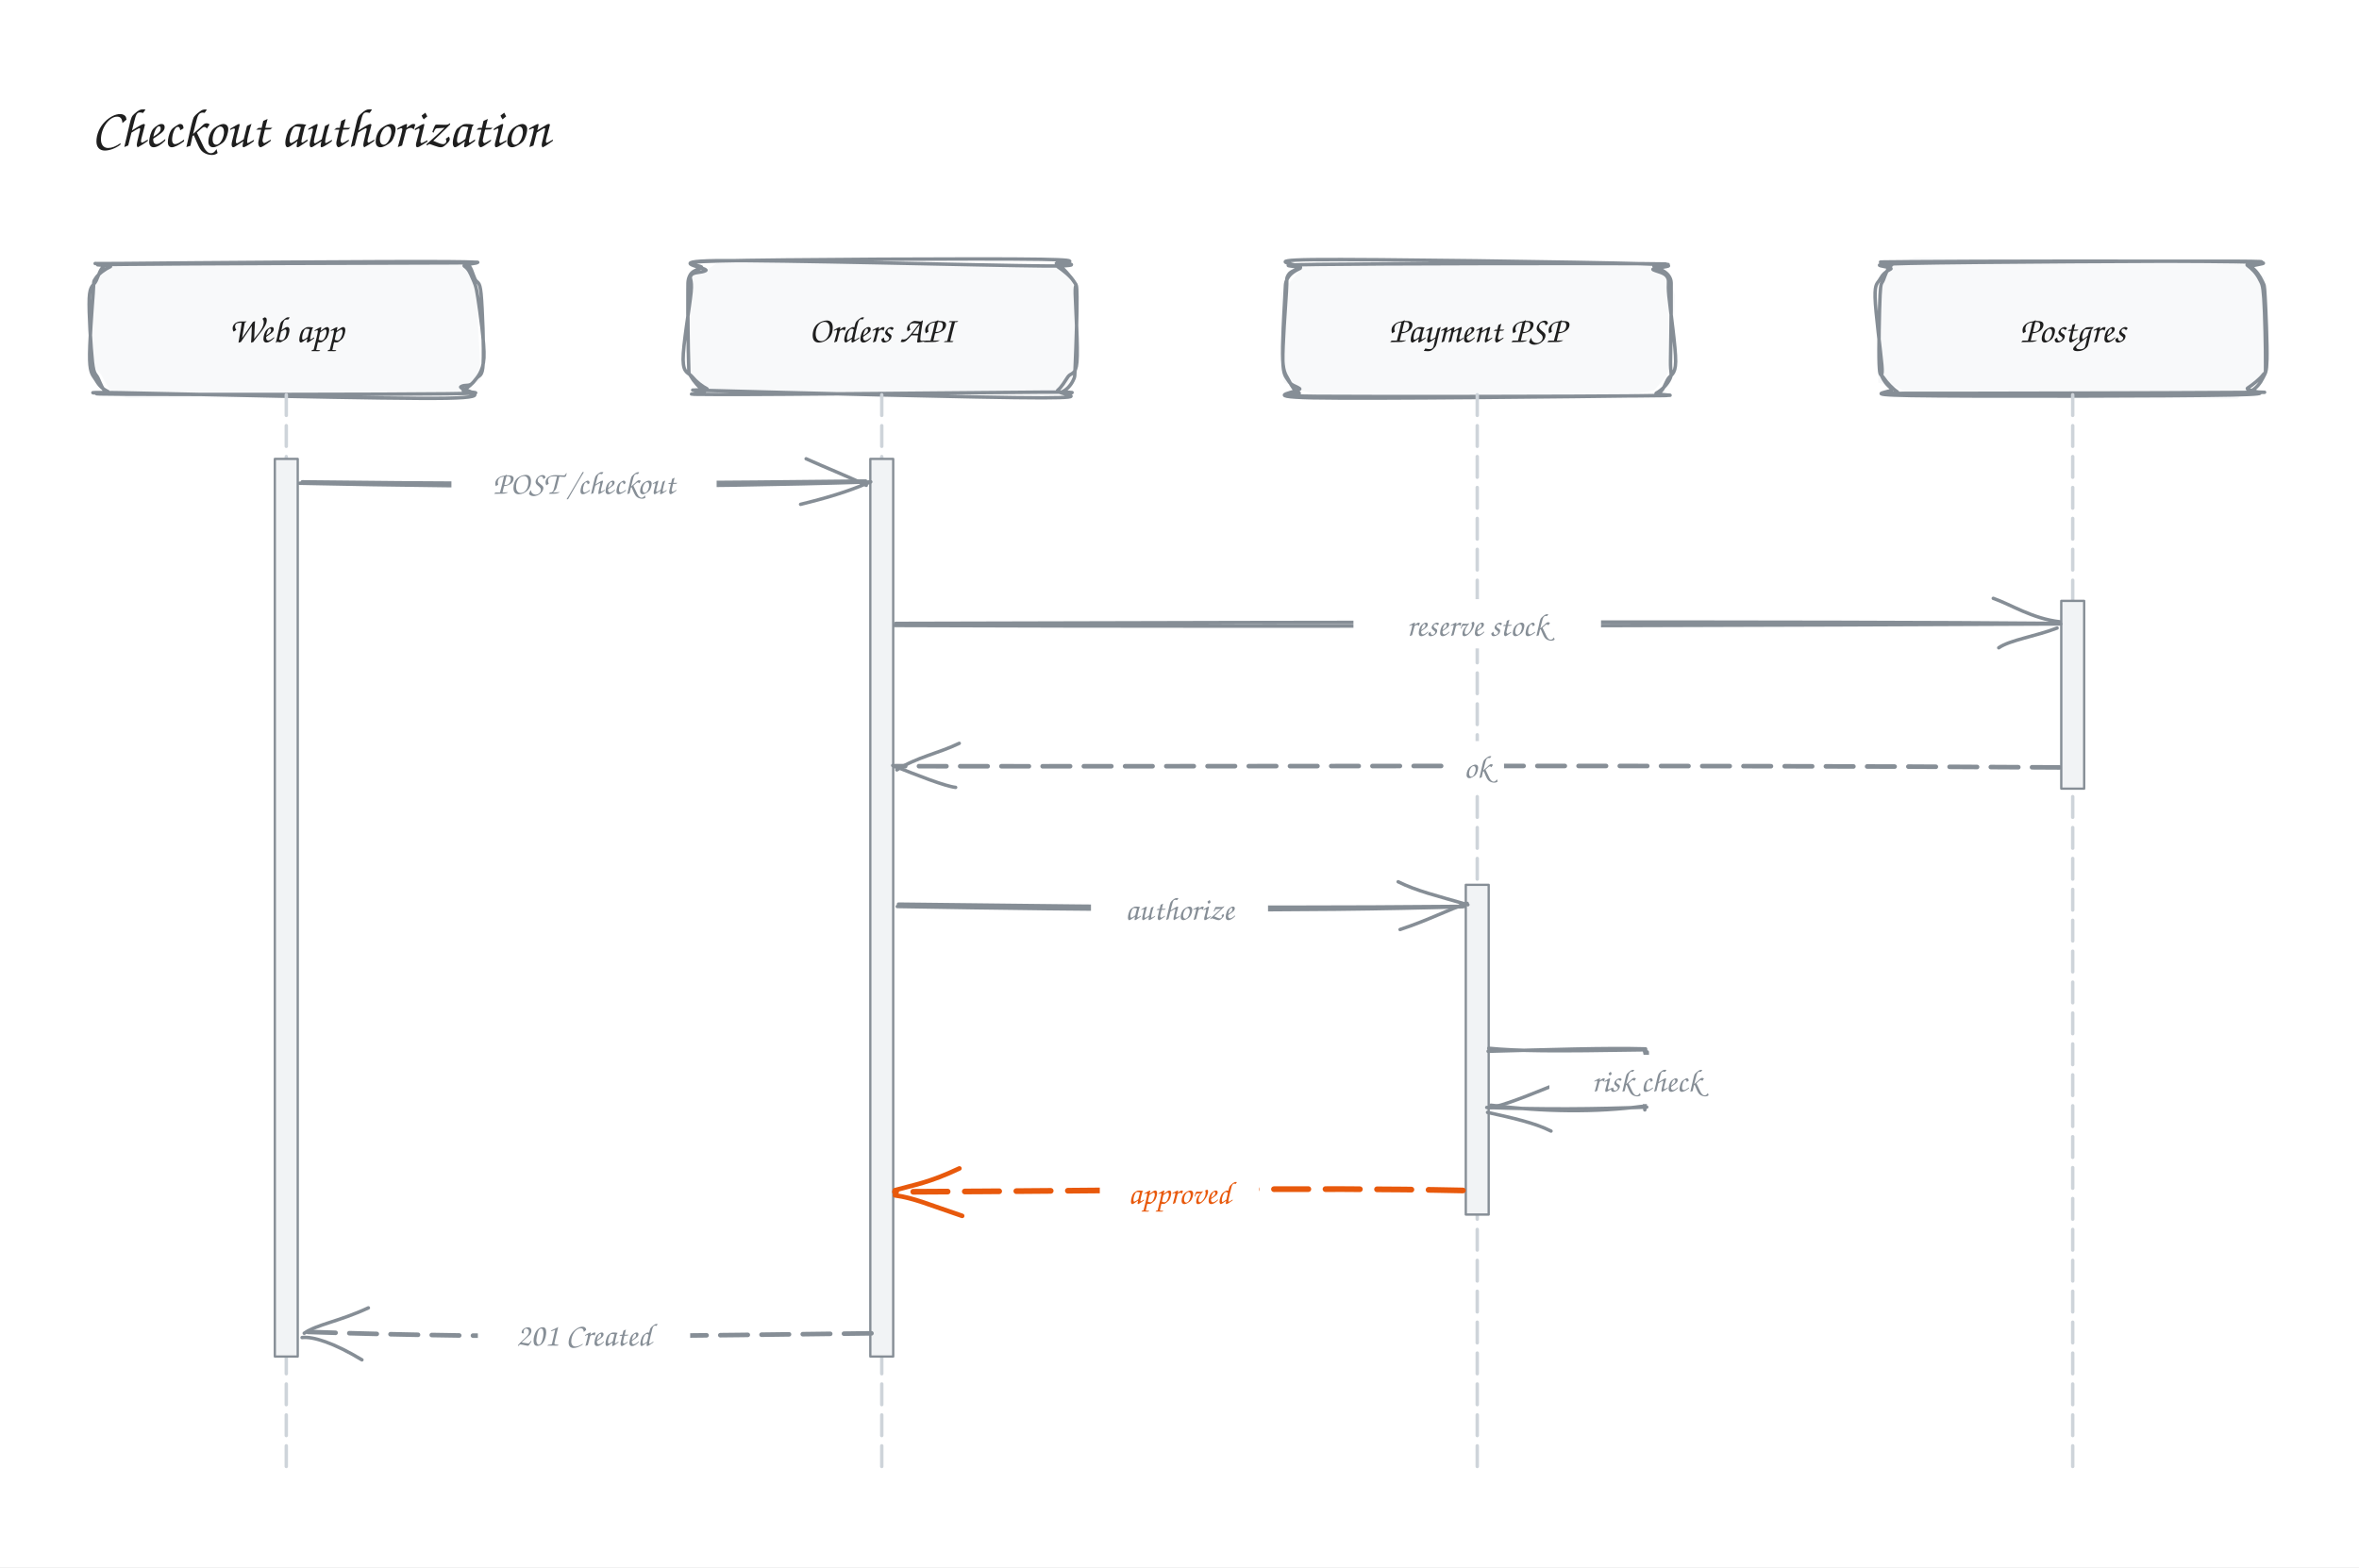
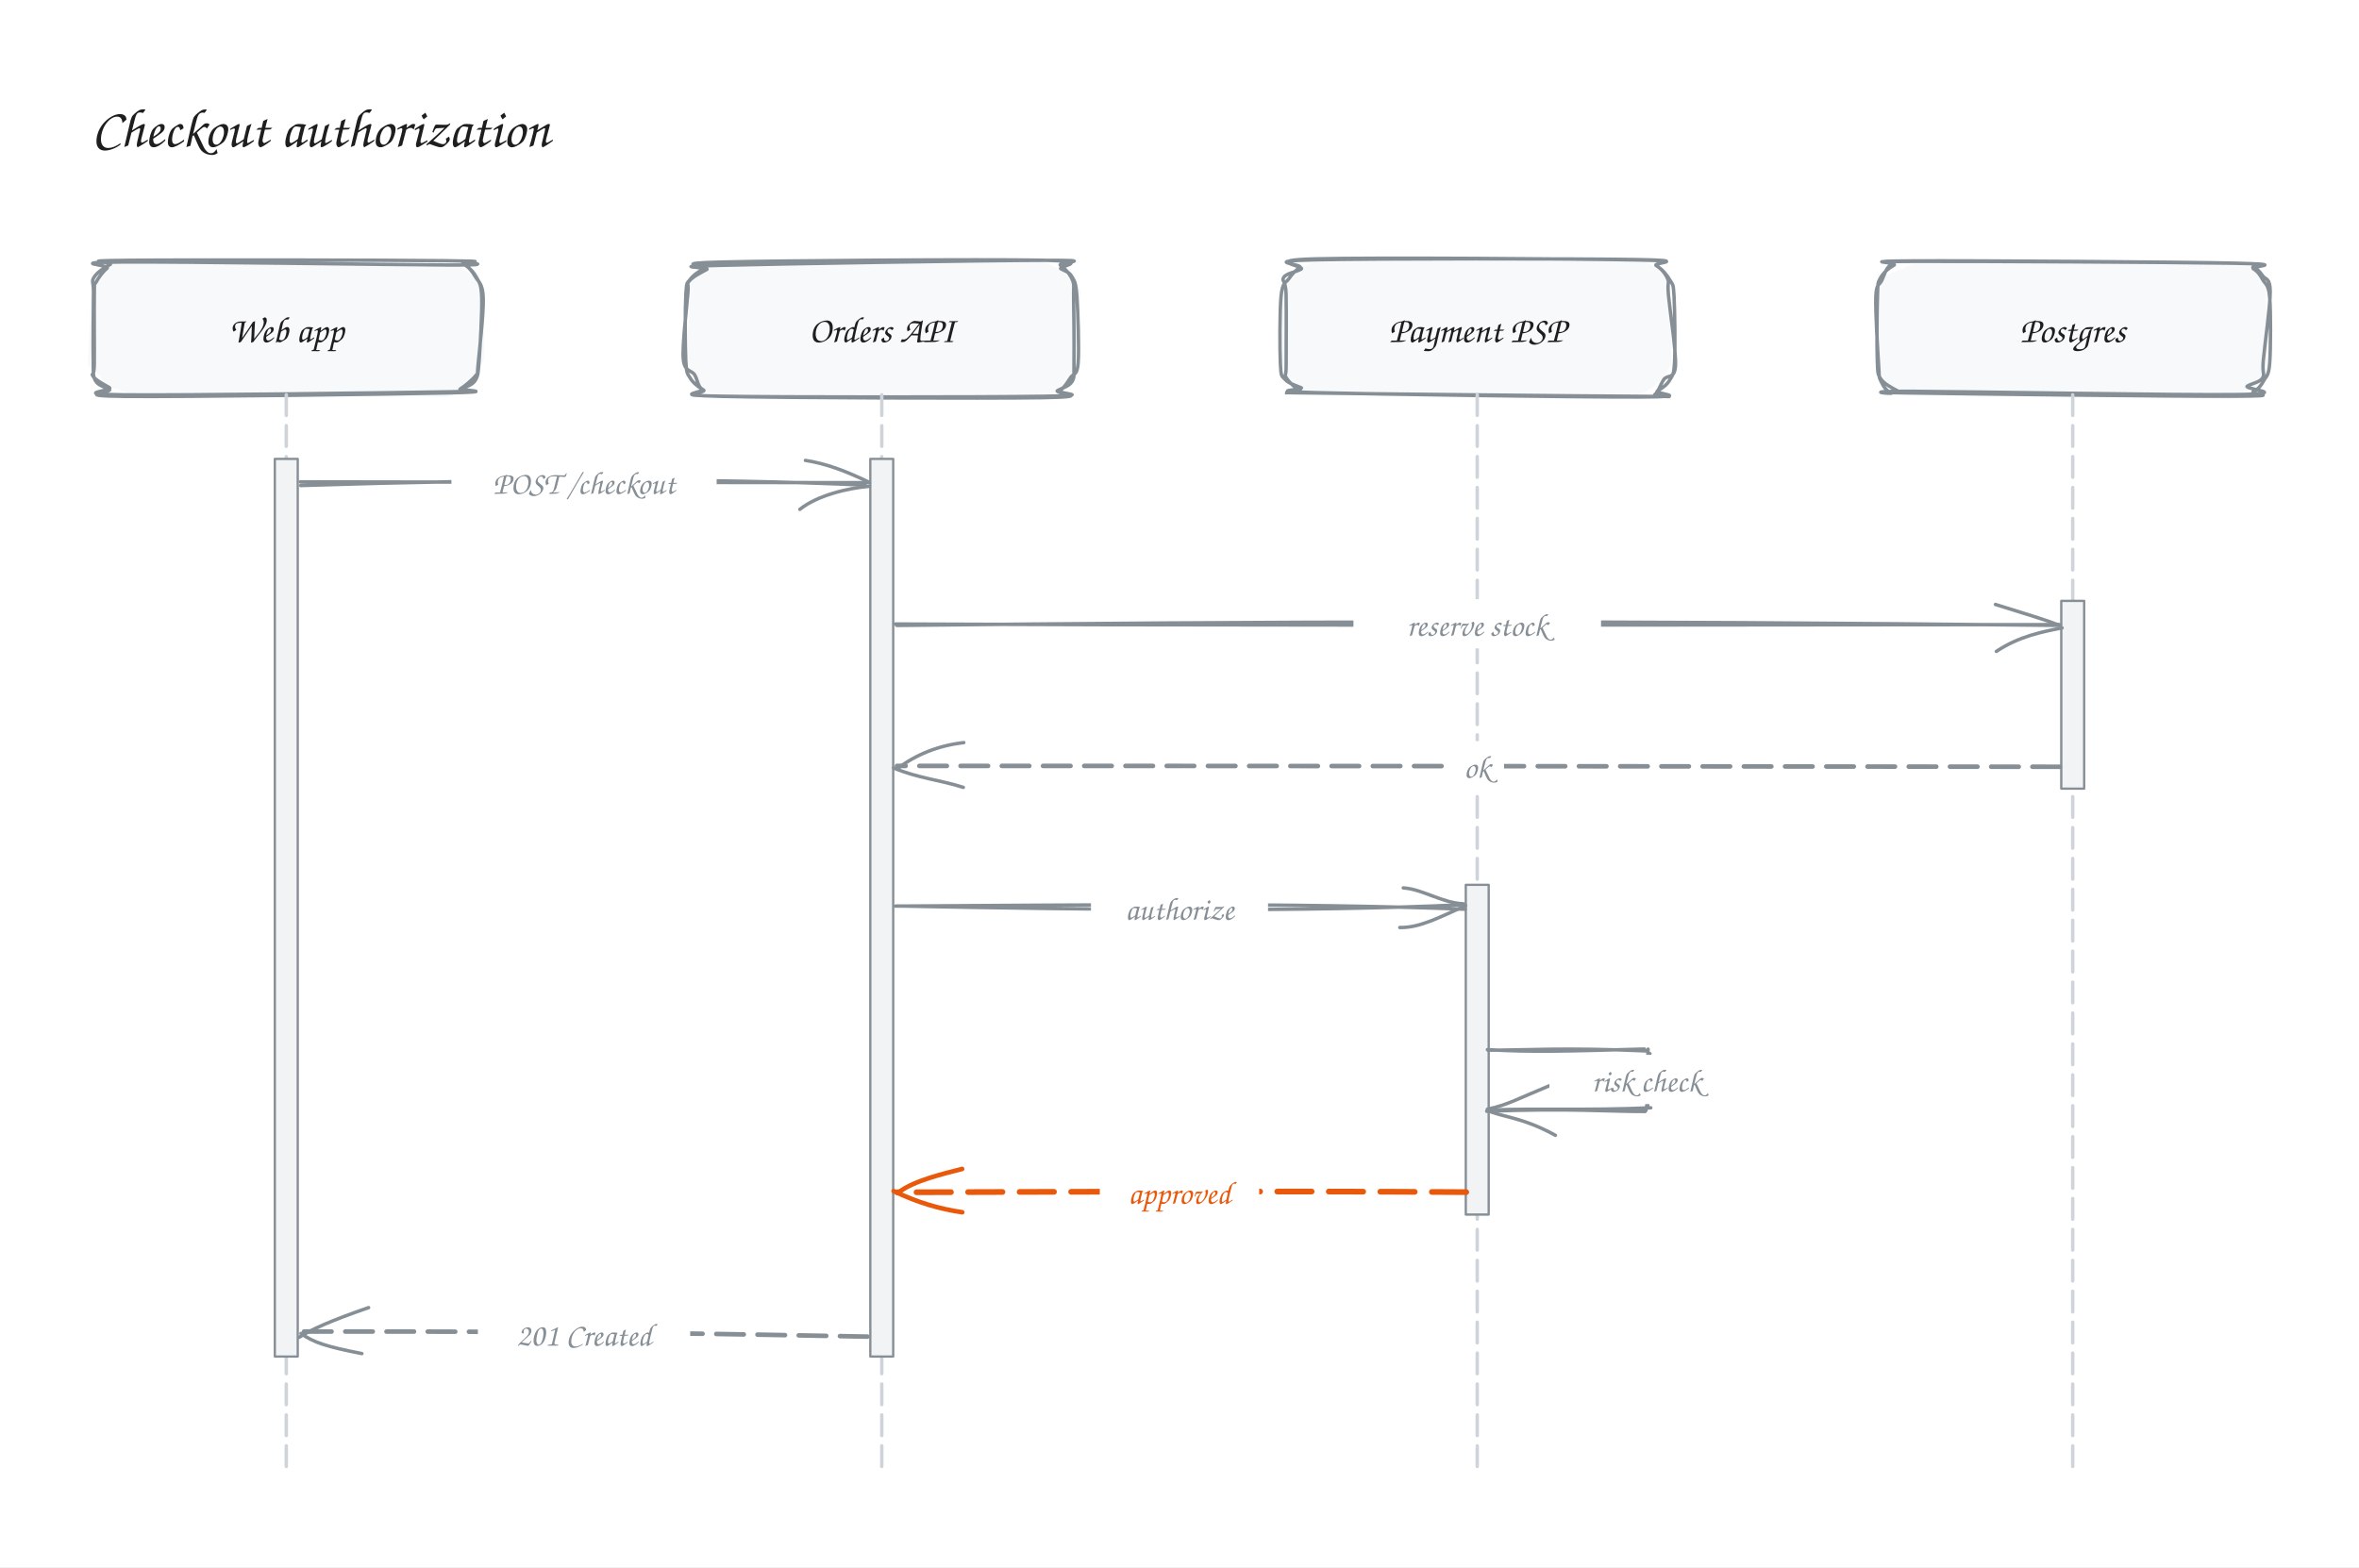
<svg xmlns="http://www.w3.org/2000/svg" width="1030.00" height="684.40" viewBox="0 0 1030.00 684.40">
  <rect width="1030.00" height="684.40" fill="#ffffff" />
-   <path d="M 196.36 114.69 L 202.35 115.11 L 209.01 122.89 L 208.07 129.86 L 209.48 156.37 L 209.85 165.95 L 201.22 171.26 L 196.07 172.71 L 56.03 173.86 L 49.11 172.35 L 43.87 163.18 L 38.71 158.21 L 38.54 129.37 L 43.77 120.38 L 47.12 115.46 L 54.03 115.07 Z" fill="#f8f9fa" stroke="none" opacity="1.00" />
-   <path d="M 195.53 114.82 C 220.35 114.77, 201.83 113.99, 203.81 115.16 C 205.78 116.33, 206.32 119.62, 207.36 121.82 C 208.40 124.02, 209.45 122.20, 210.05 128.35 C 210.65 134.50, 211.34 152.52, 210.97 158.71 C 210.61 164.89, 209.31 163.51, 207.88 165.44 C 206.45 167.37, 204.51 169.20, 202.39 170.29 C 200.27 171.37, 219.72 171.64, 195.15 171.96 C 170.58 172.27, 79.66 172.34, 54.98 172.17 C 30.30 172.00, 49.23 171.95, 47.06 170.94 C 44.90 169.94, 43.31 168.41, 41.99 166.13 C 40.67 163.85, 39.37 163.58, 39.15 157.24 C 38.93 150.91, 40.23 134.09, 40.68 128.13 C 41.12 122.17, 40.57 123.41, 41.81 121.47 C 43.05 119.53, 45.94 117.48, 48.11 116.48 C 50.29 115.47, 30.30 115.71, 54.87 115.43 C 79.44 115.15, 170.71 114.86, 195.53 114.82 M 195.64 114.27 C 220.29 114.46, 201.00 115.03, 202.76 116.21 C 204.53 117.40, 205.25 119.05, 206.24 121.38 C 207.23 123.71, 207.84 124.36, 208.68 130.18 C 209.53 136.00, 211.64 150.14, 211.30 156.28 C 210.95 162.41, 208.31 164.87, 206.63 166.97 C 204.96 169.07, 203.18 167.71, 201.25 168.87 C 199.31 170.03, 219.71 173.47, 195.02 173.91 C 170.33 174.36, 77.87 171.97, 53.10 171.52 C 28.34 171.06, 48.14 172.23, 46.44 171.19 C 44.73 170.14, 43.88 167.44, 42.87 165.26 C 41.86 163.07, 41.03 163.91, 40.37 158.07 C 39.72 152.24, 38.69 136.18, 38.96 130.26 C 39.24 124.34, 40.85 124.95, 42.00 122.55 C 43.16 120.15, 43.76 117.10, 45.91 115.85 C 48.05 114.60, 29.91 115.31, 54.87 115.05 C 79.82 114.78, 170.99 114.07, 195.64 114.27" stroke="#868e96" stroke-width="1.5" fill="none" stroke-linecap="round" stroke-linejoin="round" opacity="1.00" />
-   <path d="M 453.89 115.56 L 462.02 114.64 L 467.72 123.09 L 470.09 128.46 L 469.49 159.04 L 469.97 163.59 L 463.92 172.32 L 455.09 172.62 L 315.14 171.46 L 306.91 171.46 L 302.46 165.17 L 298.31 159.66 L 300.06 130.78 L 301.33 119.96 L 308.44 117.95 L 314.88 113.68 Z" fill="#f8f9fa" stroke="none" opacity="1.00" />
-   <path d="M 454.59 113.23 C 479.18 113.65, 459.45 114.87, 461.81 116.45 C 464.17 118.04, 467.36 120.55, 468.76 122.76 C 470.16 124.97, 470.11 123.71, 470.23 129.71 C 470.35 135.72, 469.78 152.71, 469.49 158.82 C 469.19 164.92, 469.49 164.25, 468.46 166.34 C 467.43 168.42, 465.53 170.50, 463.32 171.32 C 461.10 172.14, 479.98 171.09, 455.16 171.24 C 430.33 171.40, 338.97 172.35, 314.36 172.27 C 289.75 172.19, 309.64 172.09, 307.51 170.76 C 305.39 169.44, 302.77 166.35, 301.63 164.30 C 300.49 162.26, 300.89 164.23, 300.68 158.51 C 300.47 152.78, 300.28 136.28, 300.35 129.95 C 300.42 123.62, 300.13 122.69, 301.11 120.52 C 302.08 118.35, 304.01 118.04, 306.21 116.95 C 308.40 115.85, 289.53 114.57, 314.26 113.95 C 338.99 113.33, 430.00 112.81, 454.59 113.23 M 455.80 116.15 C 480.49 116.36, 459.16 113.89, 461.39 115.09 C 463.63 116.30, 467.88 121.18, 469.22 123.38 C 470.57 125.59, 469.31 122.54, 469.47 128.32 C 469.64 134.11, 470.75 152.05, 470.21 158.09 C 469.67 164.14, 467.66 162.53, 466.26 164.59 C 464.86 166.64, 463.66 168.90, 461.83 170.43 C 459.99 171.95, 479.80 173.69, 455.25 173.73 C 430.69 173.77, 338.95 171.33, 314.51 170.67 C 290.08 170.00, 310.67 170.74, 308.63 169.73 C 306.60 168.72, 304.04 166.73, 302.31 164.62 C 300.58 162.51, 298.35 163.25, 298.26 157.07 C 298.16 150.90, 301.17 133.72, 301.75 127.58 C 302.34 121.43, 300.70 121.79, 301.76 120.21 C 302.83 118.64, 306.23 119.22, 308.15 118.15 C 310.06 117.08, 288.65 114.15, 313.26 113.82 C 337.87 113.49, 431.11 115.94, 455.80 116.15" stroke="#868e96" stroke-width="1.5" fill="none" stroke-linecap="round" stroke-linejoin="round" opacity="1.00" />
-   <path d="M 715.72 115.29 L 722.83 114.60 L 729.25 122.70 L 731.35 128.82 L 730.18 157.83 L 727.21 164.75 L 722.25 170.44 L 713.61 172.14 L 576.02 172.56 L 569.09 170.73 L 560.60 167.02 L 559.01 158.48 L 559.32 127.87 L 563.25 123.19 L 569.22 116.16 L 575.98 113.85 Z" fill="#f8f9fa" stroke="none" opacity="1.00" />
-   <path d="M 716.17 115.14 C 740.68 115.29, 720.20 115.49, 722.31 116.43 C 724.41 117.36, 727.59 118.57, 728.82 120.74 C 730.05 122.90, 729.57 123.29, 729.67 129.41 C 729.77 135.54, 729.47 151.50, 729.39 157.49 C 729.31 163.48, 730.20 163.00, 729.18 165.35 C 728.16 167.71, 725.60 170.38, 723.26 171.63 C 720.91 172.89, 739.76 172.64, 715.12 172.88 C 690.47 173.12, 600.05 173.28, 575.38 173.07 C 550.72 172.85, 569.23 172.72, 567.14 171.59 C 565.05 170.46, 564.03 168.70, 562.85 166.30 C 561.68 163.89, 560.40 163.20, 560.09 157.16 C 559.78 151.13, 560.65 136.01, 560.99 130.09 C 561.33 124.18, 561.01 123.83, 562.12 121.68 C 563.22 119.53, 565.41 118.24, 567.60 117.21 C 569.79 116.18, 550.48 115.82, 575.24 115.48 C 600.00 115.13, 691.66 114.98, 716.17 115.14 M 716.47 115.17 C 741.21 115.90, 719.90 116.81, 721.81 117.77 C 723.72 118.73, 726.78 119.01, 727.93 120.92 C 729.07 122.83, 728.06 123.06, 728.68 129.23 C 729.30 135.40, 731.72 151.84, 731.63 157.93 C 731.53 164.02, 729.33 163.49, 728.10 165.78 C 726.87 168.06, 726.28 170.47, 724.26 171.65 C 722.25 172.83, 741.22 172.49, 716.01 172.84 C 690.79 173.19, 597.75 174.25, 572.99 173.73 C 548.23 173.20, 569.16 170.92, 567.43 169.70 C 565.71 168.48, 563.86 168.43, 562.65 166.41 C 561.43 164.40, 560.30 164.07, 560.14 157.58 C 559.98 151.10, 561.29 133.75, 561.68 127.50 C 562.08 121.25, 561.50 121.85, 562.50 120.08 C 563.51 118.31, 565.91 117.98, 567.73 116.86 C 569.54 115.74, 548.61 113.66, 573.40 113.38 C 598.19 113.10, 691.74 114.44, 716.47 115.17" stroke="#868e96" stroke-width="1.5" fill="none" stroke-linecap="round" stroke-linejoin="round" opacity="1.00" />
-   <path d="M 974.45 114.80 L 981.43 116.10 L 988.94 121.27 L 988.29 127.97 L 989.47 158.51 L 989.98 163.16 L 981.84 168.79 L 976.94 174.20 L 834.05 172.19 L 828.40 169.16 L 820.11 167.14 L 819.83 155.91 L 819.70 126.90 L 822.68 121.68 L 825.63 115.24 L 836.08 112.52 Z" fill="#f8f9fa" stroke="none" opacity="1.00" />
-   <path d="M 975.45 114.29 C 1000.28 114.70, 981.04 115.33, 983.09 116.74 C 985.14 118.15, 986.75 120.64, 987.74 122.77 C 988.72 124.91, 988.65 123.86, 989.00 129.54 C 989.34 135.22, 989.97 150.95, 989.81 156.86 C 989.66 162.77, 989.17 162.74, 988.06 165.02 C 986.95 167.31, 985.14 169.52, 983.16 170.58 C 981.19 171.64, 1001.19 171.18, 976.22 171.38 C 951.24 171.57, 857.96 171.81, 833.33 171.76 C 808.70 171.72, 830.24 172.24, 828.42 171.11 C 826.60 169.98, 823.75 167.01, 822.43 164.98 C 821.10 162.95, 820.74 164.96, 820.48 158.94 C 820.23 152.91, 820.57 134.96, 820.89 128.82 C 821.21 122.69, 821.54 124.31, 822.40 122.11 C 823.27 119.90, 824.14 116.88, 826.09 115.58 C 828.03 114.27, 809.19 114.49, 834.08 114.28 C 858.97 114.06, 950.61 113.88, 975.45 114.29 M 975.50 114.07 C 1000.09 114.21, 979.41 114.59, 981.23 115.86 C 983.05 117.12, 985.22 119.27, 986.42 121.67 C 987.63 124.06, 987.98 123.98, 988.44 130.22 C 988.90 136.46, 989.24 153.50, 989.18 159.08 C 989.12 164.66, 989.40 161.96, 988.10 163.69 C 986.80 165.43, 983.66 168.00, 981.40 169.46 C 979.13 170.93, 999.04 171.94, 974.53 172.49 C 950.01 173.04, 859.05 173.20, 834.31 172.75 C 809.58 172.30, 828.23 171.17, 826.12 169.78 C 824.02 168.40, 822.44 166.16, 821.70 164.44 C 820.95 162.71, 822.18 165.22, 821.68 159.45 C 821.18 153.67, 818.83 136.07, 818.71 129.80 C 818.58 123.53, 819.79 123.89, 820.92 121.84 C 822.05 119.79, 823.38 118.62, 825.51 117.48 C 827.64 116.35, 808.71 115.57, 833.70 115.01 C 858.70 114.44, 950.91 113.93, 975.50 114.07" stroke="#868e96" stroke-width="1.5" fill="none" stroke-linecap="round" stroke-linejoin="round" opacity="1.00" />
-   <path d="M 125.00 172.40 C 125.00 313.03, 125.00 453.66, 125.00 644.40" stroke="#ced4da" stroke-width="1.5" fill="none" stroke-linecap="round" stroke-linejoin="round" stroke-dasharray="9.0,4.5" opacity="1.00" />
-   <path d="M 385.00 172.40 C 385.00 341.07, 385.00 509.75, 385.00 644.40" stroke="#ced4da" stroke-width="1.5" fill="none" stroke-linecap="round" stroke-linejoin="round" stroke-dasharray="9.0,4.5" opacity="1.00" />
-   <path d="M 645.00 172.40 C 645.00 338.97, 645.00 505.54, 645.00 644.40" stroke="#ced4da" stroke-width="1.5" fill="none" stroke-linecap="round" stroke-linejoin="round" stroke-dasharray="9.0,4.5" opacity="1.00" />
-   <path d="M 905.00 172.40 C 905.00 357.56, 905.00 542.72, 905.00 644.40" stroke="#ced4da" stroke-width="1.5" fill="none" stroke-linecap="round" stroke-linejoin="round" stroke-dasharray="9.0,4.5" opacity="1.00" />
+   <path d="M 196.92 115.61 L 201.36 116.78 L 210.00 123.28 L 211.54 128.85 L 211.37 157.18 L 207.23 163.45 L 201.07 171.10 L 195.18 173.35 L 56.01 171.51 L 46.55 168.73 L 43.64 164.19 L 38.32 159.47 L 39.70 128.61 L 43.05 120.75 L 45.68 115.68 L 54.57 114.45 Z" fill="#f8f9fa" stroke="none" opacity="1.00" />
+   <path d="M 194.79 113.85 C 219.32 114.15, 200.37 114.27, 202.57 115.47 C 204.77 116.68, 206.70 118.67, 207.99 121.07 C 209.29 123.47, 210.12 123.93, 210.33 129.90 C 210.54 135.86, 209.69 150.83, 209.24 156.84 C 208.78 162.85, 208.82 163.84, 207.59 165.98 C 206.35 168.11, 203.80 168.71, 201.82 169.64 C 199.85 170.58, 220.25 171.01, 195.73 171.59 C 171.20 172.17, 79.34 173.36, 54.67 173.11 C 30.00 172.85, 49.88 171.22, 47.71 170.06 C 45.53 168.90, 42.80 168.35, 41.63 166.16 C 40.47 163.96, 40.83 163.18, 40.70 156.86 C 40.56 150.55, 40.77 134.20, 40.82 128.25 C 40.88 122.30, 39.81 123.29, 41.01 121.17 C 42.22 119.05, 45.66 116.77, 48.06 115.52 C 50.46 114.27, 30.96 113.96, 55.42 113.68 C 79.87 113.40, 170.27 113.55, 194.79 113.85 M 196.28 115.74 C 221.18 115.86, 200.33 114.32, 202.20 115.16 C 204.07 115.99, 206.05 118.24, 207.51 120.76 C 208.98 123.27, 210.80 123.78, 211.00 130.25 C 211.20 136.72, 209.24 153.97, 208.71 159.57 C 208.17 165.18, 209.11 162.17, 207.81 163.89 C 206.52 165.61, 202.93 168.67, 200.95 169.87 C 198.97 171.07, 220.43 170.67, 195.94 171.09 C 171.44 171.52, 78.69 172.71, 53.99 172.41 C 29.30 172.11, 49.99 170.62, 47.77 169.27 C 45.54 167.93, 41.75 166.05, 40.65 164.36 C 39.55 162.67, 41.09 165.18, 41.18 159.12 C 41.27 153.06, 41.06 133.99, 41.19 128.00 C 41.31 122.02, 41.02 125.03, 41.95 123.22 C 42.88 121.41, 44.94 118.61, 46.75 117.15 C 48.56 115.68, 27.88 114.66, 52.81 114.43 C 77.73 114.19, 171.38 115.62, 196.28 115.74" stroke="#868e96" stroke-width="1.5" fill="none" stroke-linecap="round" stroke-linejoin="round" opacity="1.00" />
+   <path d="M 454.92 113.92 L 462.15 117.32 L 468.35 122.08 L 471.89 127.09 L 469.26 155.96 L 469.77 164.56 L 464.44 169.68 L 457.25 172.59 L 313.97 173.13 L 305.66 169.52 L 302.96 164.46 L 299.62 157.42 L 301.29 130.61 L 300.80 121.66 L 307.02 114.97 L 315.61 114.38 Z" fill="#f8f9fa" stroke="none" opacity="1.00" />
+   <path d="M 454.58 113.63 C 479.26 114.13, 461.06 116.24, 463.30 117.43 C 465.54 118.63, 466.87 118.82, 468.02 120.82 C 469.17 122.82, 469.75 123.17, 470.21 129.44 C 470.66 135.71, 471.21 152.55, 470.75 158.46 C 470.29 164.36, 468.78 162.86, 467.44 164.88 C 466.11 166.90, 464.76 169.23, 462.76 170.59 C 460.76 171.95, 480.14 172.65, 455.47 173.05 C 430.79 173.46, 339.44 173.48, 314.73 173.02 C 290.01 172.57, 309.42 171.65, 307.19 170.32 C 304.96 169.00, 302.64 167.26, 301.35 165.08 C 300.05 162.89, 299.73 163.32, 299.42 157.22 C 299.11 151.11, 299.13 134.31, 299.46 128.44 C 299.79 122.57, 300.04 123.85, 301.38 121.99 C 302.72 120.12, 305.18 118.52, 307.49 117.27 C 309.80 116.01, 290.72 115.03, 315.24 114.43 C 339.75 113.82, 429.90 113.13, 454.58 113.63 M 456.57 113.68 C 481.48 113.67, 461.10 114.43, 463.04 115.86 C 464.99 117.28, 467.28 119.76, 468.24 122.23 C 469.19 124.70, 468.65 124.71, 468.77 130.68 C 468.88 136.65, 469.03 152.06, 468.92 158.04 C 468.81 164.03, 469.31 164.50, 468.11 166.59 C 466.92 168.67, 463.85 169.37, 461.74 170.56 C 459.62 171.74, 479.85 173.24, 455.43 173.67 C 431.02 174.09, 340.06 173.73, 315.24 173.10 C 290.41 172.48, 308.46 171.50, 306.47 169.93 C 304.48 168.36, 304.66 165.90, 303.30 163.69 C 301.94 161.48, 298.82 162.61, 298.33 156.69 C 297.83 150.78, 299.90 133.87, 300.34 128.20 C 300.78 122.53, 299.62 124.42, 300.99 122.66 C 302.36 120.91, 306.49 118.81, 308.59 117.68 C 310.69 116.55, 288.93 116.57, 313.59 115.90 C 338.26 115.24, 431.66 113.68, 456.57 113.68" stroke="#868e96" stroke-width="1.5" fill="none" stroke-linecap="round" stroke-linejoin="round" opacity="1.00" />
+   <path d="M 715.48 113.08 L 721.52 116.02 L 728.81 121.43 L 729.31 127.66 L 729.69 159.27 L 726.90 163.67 L 721.98 168.89 L 716.12 172.29 L 576.41 171.75 L 568.21 170.65 L 562.31 165.04 L 559.31 157.08 L 559.33 130.16 L 562.12 122.63 L 568.86 116.38 L 573.68 114.54 Z" fill="#f8f9fa" stroke="none" opacity="1.00" />
+   <path d="M 714.37 113.34 C 739.28 113.78, 720.91 114.61, 723.37 116.12 C 725.84 117.63, 727.91 120.19, 729.17 122.40 C 730.43 124.61, 730.59 123.47, 730.93 129.38 C 731.26 135.28, 731.48 151.74, 731.16 157.85 C 730.85 163.95, 730.26 163.85, 729.02 165.99 C 727.77 168.14, 725.82 169.48, 723.68 170.71 C 721.55 171.95, 741.08 173.26, 716.21 173.38 C 691.35 173.51, 599.18 172.14, 574.49 171.46 C 549.81 170.78, 570.32 170.26, 568.09 169.30 C 565.86 168.35, 562.62 167.45, 561.12 165.72 C 559.61 163.99, 559.34 165.01, 559.05 158.92 C 558.76 152.82, 558.73 135.38, 559.36 129.16 C 559.99 122.93, 561.48 123.65, 562.85 121.59 C 564.21 119.52, 565.70 118.12, 567.54 116.77 C 569.39 115.41, 549.45 114.05, 573.92 113.48 C 598.39 112.91, 689.46 112.90, 714.37 113.34 M 714.54 113.52 C 739.33 114.01, 720.91 114.64, 723.17 116.00 C 725.44 117.37, 727.24 119.58, 728.12 121.72 C 729.01 123.87, 727.91 122.56, 728.48 128.88 C 729.05 135.20, 731.89 153.51, 731.56 159.64 C 731.24 165.76, 728.02 163.54, 726.52 165.64 C 725.02 167.75, 724.23 171.01, 722.57 172.25 C 720.91 173.49, 741.46 173.17, 716.54 173.07 C 691.61 172.96, 597.82 171.99, 573.03 171.62 C 548.24 171.24, 569.73 171.93, 567.82 170.81 C 565.91 169.69, 562.63 166.79, 561.59 164.91 C 560.54 163.02, 561.58 165.58, 561.57 159.49 C 561.56 153.40, 561.71 134.76, 561.54 128.36 C 561.36 121.97, 559.42 122.94, 560.51 121.13 C 561.60 119.32, 565.77 118.87, 568.09 117.52 C 570.40 116.17, 549.99 113.70, 574.40 113.04 C 598.81 112.37, 689.74 113.02, 714.54 113.52" stroke="#868e96" stroke-width="1.5" fill="none" stroke-linecap="round" stroke-linejoin="round" opacity="1.00" />
+   <path d="M 977.43 113.54 L 982.82 115.85 L 990.02 121.22 L 989.30 128.45 L 990.35 156.96 L 988.63 166.52 L 982.11 170.20 L 974.21 174.16 L 834.41 172.00 L 825.47 168.84 L 821.52 163.61 L 819.25 157.64 L 818.59 128.88 L 821.57 120.80 L 829.08 118.02 L 835.29 115.21 Z" fill="#f8f9fa" stroke="none" opacity="1.00" />
+   <path d="M 976.02 114.94 C 1000.76 115.52, 981.89 116.18, 983.88 117.38 C 985.88 118.59, 986.79 120.06, 987.98 122.16 C 989.17 124.26, 990.50 123.97, 991.01 129.98 C 991.52 136.00, 991.46 152.20, 991.03 158.24 C 990.60 164.27, 989.62 164.06, 988.43 166.19 C 987.24 168.32, 986.18 169.87, 983.90 171.02 C 981.62 172.16, 999.80 172.94, 974.77 173.04 C 949.73 173.14, 858.08 172.02, 833.68 171.61 C 809.29 171.20, 830.49 171.63, 828.40 170.59 C 826.31 169.55, 822.62 167.65, 821.16 165.38 C 819.71 163.11, 819.90 162.99, 819.66 156.96 C 819.43 150.92, 819.54 135.08, 819.76 129.18 C 819.98 123.27, 819.78 123.74, 820.98 121.52 C 822.17 119.29, 824.52 117.11, 826.92 115.84 C 829.33 114.58, 810.56 114.07, 835.41 113.92 C 860.25 113.77, 951.27 114.36, 976.02 114.94 M 974.65 114.95 C 999.45 115.39, 981.59 115.87, 983.80 116.79 C 986.02 117.71, 986.73 118.74, 987.97 120.49 C 989.21 122.24, 991.20 121.16, 991.24 127.30 C 991.28 133.43, 988.78 150.99, 988.22 157.29 C 987.66 163.59, 989.05 163.20, 987.87 165.09 C 986.70 166.99, 982.97 167.46, 981.18 168.66 C 979.40 169.86, 1001.62 171.92, 977.17 172.29 C 952.73 172.66, 859.74 170.99, 834.52 170.87 C 809.29 170.75, 828.02 172.28, 825.82 171.56 C 823.62 170.84, 822.25 168.54, 821.33 166.56 C 820.40 164.58, 820.64 165.81, 820.26 159.66 C 819.88 153.51, 818.80 135.86, 819.03 129.66 C 819.27 123.45, 820.54 124.79, 821.65 122.45 C 822.75 120.11, 823.43 116.99, 825.66 115.61 C 827.89 114.23, 810.20 114.26, 835.03 114.15 C 859.86 114.04, 949.86 114.52, 974.65 114.95" stroke="#868e96" stroke-width="1.5" fill="none" stroke-linecap="round" stroke-linejoin="round" opacity="1.00" />
+   <path d="M 125.00 172.40 C 125.00 304.38, 125.00 436.35, 125.00 644.40" stroke="#ced4da" stroke-width="1.5" fill="none" stroke-linecap="round" stroke-linejoin="round" stroke-dasharray="9.0,4.5" opacity="1.00" />
+   <path d="M 385.00 172.40 C 385.00 275.79, 385.00 379.18, 385.00 644.40" stroke="#ced4da" stroke-width="1.5" fill="none" stroke-linecap="round" stroke-linejoin="round" stroke-dasharray="9.0,4.5" opacity="1.00" />
+   <path d="M 645.00 172.40 C 645.00 312.57, 645.00 452.73, 645.00 644.40" stroke="#ced4da" stroke-width="1.5" fill="none" stroke-linecap="round" stroke-linejoin="round" stroke-dasharray="9.0,4.5" opacity="1.00" />
+   <path d="M 905.00 172.40 C 905.00 355.02, 905.00 537.65, 905.00 644.40" stroke="#ced4da" stroke-width="1.5" fill="none" stroke-linecap="round" stroke-linejoin="round" stroke-dasharray="9.0,4.5" opacity="1.00" />
  <path d="M 120.00 200.40 L 130.00 200.40 L 130.00 592.40 L 120.00 592.40 Z" fill="#f1f3f5" stroke="none" opacity="1.00" />
-   <path d="M 120.00 200.40 C 122.72 200.40, 125.43 200.40, 130.00 200.40 M 120.00 200.40 C 122.80 200.40, 125.59 200.40, 130.00 200.40 M 130.00 200.40 C 130.00 340.57, 130.00 480.74, 130.00 592.40 M 130.00 200.40 C 130.00 328.40, 130.00 456.40, 130.00 592.40 M 130.00 592.40 C 127.77 592.40, 125.55 592.40, 120.00 592.40 M 130.00 592.40 C 127.75 592.40, 125.49 592.40, 120.00 592.40 M 120.00 592.40 C 120.00 472.04, 120.00 351.68, 120.00 200.40 M 120.00 592.40 C 120.00 441.41, 120.00 290.42, 120.00 200.40" stroke="#868e96" stroke-width="1.0" fill="none" stroke-linecap="round" stroke-linejoin="round" opacity="1.00" />
+   <path d="M 120.00 200.40 C 123.37 200.40, 126.74 200.40, 130.00 200.40 M 120.00 200.40 C 122.97 200.40, 125.94 200.40, 130.00 200.40 M 130.00 200.40 C 130.00 309.59, 130.00 418.78, 130.00 592.40 M 130.00 200.40 C 130.00 292.15, 130.00 383.90, 130.00 592.40 M 130.00 592.40 C 127.68 592.40, 125.35 592.40, 120.00 592.40 M 130.00 592.40 C 127.61 592.40, 125.22 592.40, 120.00 592.40 M 120.00 592.40 C 120.00 474.72, 120.00 357.04, 120.00 200.40 M 120.00 592.40 C 120.00 480.45, 120.00 368.50, 120.00 200.40" stroke="#868e96" stroke-width="1.0" fill="none" stroke-linecap="round" stroke-linejoin="round" opacity="1.00" />
  <path d="M 380.00 200.40 L 390.00 200.40 L 390.00 592.40 L 380.00 592.40 Z" fill="#f1f3f5" stroke="none" opacity="1.00" />
-   <path d="M 380.00 200.40 C 382.67 200.40, 385.35 200.40, 390.00 200.40 M 380.00 200.40 C 383.95 200.40, 387.90 200.40, 390.00 200.40 M 390.00 200.40 C 390.00 342.41, 390.00 484.43, 390.00 592.40 M 390.00 200.40 C 390.00 319.85, 390.00 439.30, 390.00 592.40 M 390.00 592.40 C 386.49 592.40, 382.99 592.40, 380.00 592.40 M 390.00 592.40 C 387.48 592.40, 384.95 592.40, 380.00 592.40 M 380.00 592.40 C 380.00 465.52, 380.00 338.64, 380.00 200.40 M 380.00 592.40 C 380.00 463.61, 380.00 334.82, 380.00 200.40" stroke="#868e96" stroke-width="1.0" fill="none" stroke-linecap="round" stroke-linejoin="round" opacity="1.00" />
+   <path d="M 380.00 200.40 C 383.93 200.40, 387.85 200.40, 390.00 200.40 M 380.00 200.40 C 383.29 200.40, 386.58 200.40, 390.00 200.40 M 390.00 200.40 C 390.00 278.89, 390.00 357.38, 390.00 592.40 M 390.00 200.40 C 390.00 312.40, 390.00 424.40, 390.00 592.40 M 390.00 592.40 C 387.57 592.40, 385.14 592.40, 380.00 592.40 M 390.00 592.40 C 386.16 592.40, 382.32 592.40, 380.00 592.40 M 380.00 592.40 C 380.00 458.36, 380.00 324.33, 380.00 200.40 M 380.00 592.40 C 380.00 461.01, 380.00 329.62, 380.00 200.40" stroke="#868e96" stroke-width="1.0" fill="none" stroke-linecap="round" stroke-linejoin="round" opacity="1.00" />
  <path d="M 640.00 386.40 L 650.00 386.40 L 650.00 530.40 L 640.00 530.40 Z" fill="#f1f3f5" stroke="none" opacity="1.00" />
-   <path d="M 640.00 386.40 C 642.16 386.40, 644.31 386.40, 650.00 386.40 M 640.00 386.40 C 642.87 386.40, 645.75 386.40, 650.00 386.40 M 650.00 386.40 C 650.00 432.26, 650.00 478.12, 650.00 530.40 M 650.00 386.40 C 650.00 436.27, 650.00 486.13, 650.00 530.40 M 650.00 530.40 C 646.86 530.40, 643.73 530.40, 640.00 530.40 M 650.00 530.40 C 647.59 530.40, 645.19 530.40, 640.00 530.40 M 640.00 530.40 C 640.00 486.20, 640.00 442.00, 640.00 386.40 M 640.00 530.40 C 640.00 477.64, 640.00 424.88, 640.00 386.40" stroke="#868e96" stroke-width="1.0" fill="none" stroke-linecap="round" stroke-linejoin="round" opacity="1.00" />
+   <path d="M 640.00 386.40 C 642.46 386.40, 644.93 386.40, 650.00 386.40 M 640.00 386.40 C 642.26 386.40, 644.51 386.40, 650.00 386.40 M 650.00 386.40 C 650.00 439.65, 650.00 492.90, 650.00 530.40 M 650.00 386.40 C 650.00 429.16, 650.00 471.92, 650.00 530.40 M 650.00 530.40 C 647.69 530.40, 645.38 530.40, 640.00 530.40 M 650.00 530.40 C 647.76 530.40, 645.52 530.40, 640.00 530.40 M 640.00 530.40 C 640.00 483.50, 640.00 436.60, 640.00 386.40 M 640.00 530.40 C 640.00 475.77, 640.00 421.15, 640.00 386.40" stroke="#868e96" stroke-width="1.0" fill="none" stroke-linecap="round" stroke-linejoin="round" opacity="1.00" />
  <path d="M 900.00 262.40 L 910.00 262.40 L 910.00 344.40 L 900.00 344.40 Z" fill="#f1f3f5" stroke="none" opacity="1.00" />
-   <path d="M 900.00 262.40 C 902.30 262.40, 904.59 262.40, 910.00 262.40 M 900.00 262.40 C 902.79 262.40, 905.58 262.40, 910.00 262.40 M 910.00 262.40 C 910.00 289.78, 910.00 317.16, 910.00 344.40 M 910.00 262.40 C 910.00 289.50, 910.00 316.60, 910.00 344.40 M 910.00 344.40 C 907.48 344.40, 904.96 344.40, 900.00 344.40 M 910.00 344.40 C 906.43 344.40, 902.87 344.40, 900.00 344.40 M 900.00 344.40 C 900.00 314.02, 900.00 283.64, 900.00 262.40 M 900.00 344.40 C 900.00 322.92, 900.00 301.43, 900.00 262.40" stroke="#868e96" stroke-width="1.0" fill="none" stroke-linecap="round" stroke-linejoin="round" opacity="1.00" />
-   <path d="M 131.98 210.41 C 186.35 211.01, 240.41 211.58, 377.97 210.06 M 130.68 211.03 C 216.01 212.88, 301.39 212.96, 379.48 210.48" stroke="#868e96" stroke-width="1.5" fill="none" stroke-linecap="round" stroke-linejoin="round" opacity="1.00" />
-   <path d="M 380.20 210.42 C 373.75 213.06, 366.85 216.01, 349.56 220.24 M 378.23 211.94 C 369.53 207.71, 360.90 204.40, 351.98 200.35" stroke="#868e96" stroke-width="1.5" fill="none" stroke-linecap="round" stroke-linejoin="round" opacity="1.00" />
-   <path d="M 390.67 273.15 C 590.81 273.91, 790.10 272.96, 899.76 272.49 M 391.09 272.23 C 591.18 271.70, 791.82 271.26, 898.90 272.23" stroke="#868e96" stroke-width="1.5" fill="none" stroke-linecap="round" stroke-linejoin="round" opacity="1.00" />
-   <path d="M 898.17 274.27 C 888.91 277.86, 877.50 279.51, 872.70 282.89 M 899.47 271.55 C 887.31 270.16, 877.92 263.93, 870.32 261.30" stroke="#868e96" stroke-width="1.5" fill="none" stroke-linecap="round" stroke-linejoin="round" opacity="1.00" />
-   <path d="M 899.24 335.13 C 721.48 333.95, 543.72 334.81, 390.85 334.59" stroke="#868e96" stroke-width="2.0" fill="none" stroke-linecap="round" stroke-linejoin="round" stroke-dasharray="12.0,6.0" opacity="1.00" />
-   <path d="M 391.60 336.21 C 400.61 330.52, 409.54 329.08, 418.83 324.61 M 389.79 334.28 C 400.60 338.64, 412.84 343.40, 417.25 343.85" stroke="#868e96" stroke-width="1.5" fill="none" stroke-linecap="round" stroke-linejoin="round" opacity="1.00" />
-   <path d="M 392.31 394.83 C 459.52 395.49, 526.82 396.81, 639.40 395.80 M 391.78 395.87 C 479.82 397.40, 570.08 398.10, 638.86 395.96" stroke="#868e96" stroke-width="1.5" fill="none" stroke-linecap="round" stroke-linejoin="round" opacity="1.00" />
-   <path d="M 640.60 394.49 C 632.25 397.26, 624.08 401.68, 611.30 405.92 M 640.91 395.10 C 627.03 391.08, 618.58 389.10, 610.47 385.07" stroke="#868e96" stroke-width="1.5" fill="none" stroke-linecap="round" stroke-linejoin="round" opacity="1.00" />
-   <path d="M 650.04 457.77 C 662.83 459.01, 677.43 459.13, 718.55 458.45 M 649.75 459.09 C 675.83 458.41, 701.33 457.55, 718.51 458.04 M 717.73 458.21 C 719.85 463.30, 717.30 471.44, 718.17 484.69 M 719.24 459.39 C 719.38 464.60, 719.02 472.11, 718.19 484.38 M 717.30 483.11 C 696.75 485.85, 673.82 485.56, 650.95 482.64 M 719.00 483.47 C 696.44 484.40, 673.06 484.54, 649.15 483.63" stroke="#868e96" stroke-width="1.5" fill="none" stroke-linecap="round" stroke-linejoin="round" opacity="1.00" />
-   <path d="M 650.04 483.77 C 654.30 483.22, 660.46 481.22, 677.74 474.19 M 649.50 485.78 C 660.39 488.20, 670.16 490.35, 677.21 493.94" stroke="#868e96" stroke-width="1.5" fill="none" stroke-linecap="round" stroke-linejoin="round" opacity="1.00" />
-   <path d="M 638.75 519.88 C 570.68 518.40, 501.14 520.02, 390.76 520.49" stroke="#e8590c" stroke-width="2.5" fill="none" stroke-linecap="round" stroke-linejoin="round" stroke-dasharray="15.0,7.5" opacity="1.00" />
-   <path d="M 390.70 519.77 C 398.96 517.43, 405.53 516.58, 418.90 510.25 M 390.78 522.01 C 399.28 523.20, 405.31 526.01, 420.11 530.97" stroke="#e8590c" stroke-width="2.0" fill="none" stroke-linecap="round" stroke-linejoin="round" opacity="1.00" />
-   <path d="M 380.50 582.26 C 302.82 583.15, 227.96 584.85, 132.36 581.59" stroke="#868e96" stroke-width="2.0" fill="none" stroke-linecap="round" stroke-linejoin="round" stroke-dasharray="12.0,6.0" opacity="1.00" />
-   <path d="M 132.83 582.22 C 138.54 578.29, 147.60 577.25, 160.84 571.15 M 131.90 584.11 C 136.58 583.51, 145.82 586.44, 158.03 593.84" stroke="#868e96" stroke-width="1.5" fill="none" stroke-linecap="round" stroke-linejoin="round" opacity="1.00" />
+   <path d="M 900.00 262.40 C 903.99 262.40, 907.98 262.40, 910.00 262.40 M 900.00 262.40 C 902.68 262.40, 905.36 262.40, 910.00 262.40 M 910.00 262.40 C 910.00 292.27, 910.00 322.15, 910.00 344.40 M 910.00 262.40 C 910.00 290.09, 910.00 317.77, 910.00 344.40 M 910.00 344.40 C 906.80 344.40, 903.61 344.40, 900.00 344.40 M 910.00 344.40 C 907.27 344.40, 904.55 344.40, 900.00 344.40 M 900.00 344.40 C 900.00 327.47, 900.00 310.55, 900.00 262.40 M 900.00 344.40 C 900.00 319.94, 900.00 295.47, 900.00 262.40" stroke="#868e96" stroke-width="1.0" fill="none" stroke-linecap="round" stroke-linejoin="round" opacity="1.00" />
+   <path d="M 131.28 212.03 C 221.54 209.16, 308.51 208.69, 377.71 211.85 M 131.10 210.43 C 209.17 210.62, 287.79 210.62, 379.35 210.78" stroke="#868e96" stroke-width="1.5" fill="none" stroke-linecap="round" stroke-linejoin="round" opacity="1.00" />
+   <path d="M 379.34 212.39 C 370.08 213.19, 356.89 216.32, 349.23 222.43 M 379.24 210.48 C 369.23 205.68, 360.65 202.43, 351.67 201.06" stroke="#868e96" stroke-width="1.5" fill="none" stroke-linecap="round" stroke-linejoin="round" opacity="1.00" />
+   <path d="M 391.54 273.13 C 548.73 271.33, 704.88 270.88, 899.34 273.12 M 390.94 272.50 C 509.87 273.04, 628.36 273.07, 899.09 272.76" stroke="#868e96" stroke-width="1.5" fill="none" stroke-linecap="round" stroke-linejoin="round" opacity="1.00" />
+   <path d="M 900.36 274.21 C 892.17 275.80, 881.50 277.84, 871.66 284.47 M 898.70 272.88 C 893.24 270.71, 885.59 268.45, 871.25 263.96" stroke="#868e96" stroke-width="1.5" fill="none" stroke-linecap="round" stroke-linejoin="round" opacity="1.00" />
+   <path d="M 899.41 334.85 C 718.15 334.63, 537.72 334.43, 391.65 334.47" stroke="#868e96" stroke-width="2.0" fill="none" stroke-linecap="round" stroke-linejoin="round" stroke-dasharray="12.0,6.0" opacity="1.00" />
+   <path d="M 392.03 335.52 C 399.68 329.73, 409.47 325.57, 420.82 324.30 M 390.14 335.34 C 400.42 339.76, 410.92 340.70, 420.61 343.85" stroke="#868e96" stroke-width="1.5" fill="none" stroke-linecap="round" stroke-linejoin="round" opacity="1.00" />
+   <path d="M 391.77 395.64 C 480.29 397.40, 570.82 398.30, 639.31 395.07 M 390.95 395.69 C 477.41 395.21, 563.86 394.14, 639.78 397.06" stroke="#868e96" stroke-width="1.5" fill="none" stroke-linecap="round" stroke-linejoin="round" opacity="1.00" />
+   <path d="M 639.93 395.47 C 628.73 400.44, 619.99 405.24, 611.19 405.04 M 638.87 394.67 C 629.92 394.40, 620.97 388.23, 612.70 387.75" stroke="#868e96" stroke-width="1.5" fill="none" stroke-linecap="round" stroke-linejoin="round" opacity="1.00" />
+   <path d="M 649.45 458.37 C 668.23 459.51, 683.63 459.08, 718.00 458.11 M 649.67 458.62 C 665.59 458.66, 682.87 457.34, 719.47 458.97 M 720.39 460.12 C 718.10 466.32, 720.64 475.39, 718.65 484.96 M 719.59 458.16 C 719.45 466.28, 718.76 474.87, 719.50 483.80 M 720.77 483.77 C 693.11 485.02, 669.15 483.90, 651.92 484.74 M 718.32 485.38 C 702.47 485.44, 685.24 483.88, 649.15 485.29" stroke="#868e96" stroke-width="1.5" fill="none" stroke-linecap="round" stroke-linejoin="round" opacity="1.00" />
+   <path d="M 649.45 484.37 C 657.99 482.66, 663.09 479.65, 677.19 473.85 M 649.35 484.84 C 655.51 487.85, 664.32 487.63, 679.14 495.79" stroke="#868e96" stroke-width="1.5" fill="none" stroke-linecap="round" stroke-linejoin="round" opacity="1.00" />
+   <path d="M 640.19 520.60 C 550.79 520.02, 466.53 520.49, 391.73 520.68" stroke="#e8590c" stroke-width="2.5" fill="none" stroke-linecap="round" stroke-linejoin="round" stroke-dasharray="15.0,7.5" opacity="1.00" />
+   <path d="M 392.45 520.64 C 399.09 515.56, 412.06 512.54, 420.08 510.48 M 390.18 520.13 C 400.85 525.25, 410.24 527.94, 420.14 529.39" stroke="#e8590c" stroke-width="2.0" fill="none" stroke-linecap="round" stroke-linejoin="round" opacity="1.00" />
+   <path d="M 378.74 583.70 C 321.76 582.72, 268.17 581.32, 132.43 581.49" stroke="#868e96" stroke-width="2.0" fill="none" stroke-linecap="round" stroke-linejoin="round" stroke-dasharray="12.0,6.0" opacity="1.00" />
+   <path d="M 130.68 583.98 C 135.47 580.78, 144.32 576.77, 160.94 571.03 M 131.40 582.31 C 136.83 586.23, 142.47 588.08, 158.01 591.11" stroke="#868e96" stroke-width="1.5" fill="none" stroke-linecap="round" stroke-linejoin="round" opacity="1.00" />
  <text x="40.00" y="40.00" font-size="24" font-family="Excalifont, Virgil, 'Segoe Print', 'Bradley Hand', 'Chalkboard SE', Chalkboard, 'Comic Sans MS', cursive" fill="#1e1e1e" text-anchor="start" opacity="1.00">
    <tspan x="40.00" dy="24.00">Checkout authorization</tspan>
  </text>
  <text x="125.00" y="133.40" font-size="16" font-family="Excalifont, Virgil, 'Segoe Print', 'Bradley Hand', 'Chalkboard SE', Chalkboard, 'Comic Sans MS', cursive" fill="#1e1e1e" text-anchor="middle" opacity="1.00">
    <tspan x="125.00" dy="16.00">Web app</tspan>
  </text>
  <text x="385.00" y="133.40" font-size="16" font-family="Excalifont, Virgil, 'Segoe Print', 'Bradley Hand', 'Chalkboard SE', Chalkboard, 'Comic Sans MS', cursive" fill="#1e1e1e" text-anchor="middle" opacity="1.00">
    <tspan x="385.00" dy="16.00">Orders API</tspan>
  </text>
  <text x="645.00" y="133.40" font-size="16" font-family="Excalifont, Virgil, 'Segoe Print', 'Bradley Hand', 'Chalkboard SE', Chalkboard, 'Comic Sans MS', cursive" fill="#1e1e1e" text-anchor="middle" opacity="1.00">
    <tspan x="645.00" dy="16.00">Payment PSP</tspan>
  </text>
  <text x="905.00" y="133.40" font-size="16" font-family="Excalifont, Virgil, 'Segoe Print', 'Bradley Hand', 'Chalkboard SE', Chalkboard, 'Comic Sans MS', cursive" fill="#1e1e1e" text-anchor="middle" opacity="1.00">
    <tspan x="905.00" dy="16.00">Postgres</tspan>
  </text>
  <rect x="197.10" y="199.65" width="115.80" height="21.50" rx="3" fill="#ffffff" opacity="1.00" />
  <text x="255.00" y="201.65" font-size="14" font-family="Excalifont, Virgil, 'Segoe Print', 'Bradley Hand', 'Chalkboard SE', Chalkboard, 'Comic Sans MS', cursive" fill="#868e96" text-anchor="middle" opacity="1.00">
    <tspan x="255.00" dy="14.00">POST /checkout</tspan>
  </text>
  <rect x="590.95" y="261.65" width="108.10" height="21.50" rx="3" fill="#ffffff" opacity="1.00" />
  <text x="645.00" y="263.65" font-size="14" font-family="Excalifont, Virgil, 'Segoe Print', 'Bradley Hand', 'Chalkboard SE', Chalkboard, 'Comic Sans MS', cursive" fill="#868e96" text-anchor="middle" opacity="1.00">
    <tspan x="645.00" dy="14.00">reserve stock</tspan>
  </text>
  <rect x="633.30" y="323.65" width="23.40" height="21.50" rx="3" fill="#ffffff" opacity="1.00" />
  <text x="645.00" y="325.65" font-size="14" font-family="Excalifont, Virgil, 'Segoe Print', 'Bradley Hand', 'Chalkboard SE', Chalkboard, 'Comic Sans MS', cursive" fill="#868e96" text-anchor="middle" opacity="1.00">
    <tspan x="645.00" dy="14.00">ok</tspan>
  </text>
  <rect x="476.35" y="385.65" width="77.30" height="21.50" rx="3" fill="#ffffff" opacity="1.00" />
  <text x="515.00" y="387.65" font-size="14" font-family="Excalifont, Virgil, 'Segoe Print', 'Bradley Hand', 'Chalkboard SE', Chalkboard, 'Comic Sans MS', cursive" fill="#868e96" text-anchor="middle" opacity="1.00">
    <tspan x="515.00" dy="14.00">authorize</tspan>
  </text>
  <rect x="676.50" y="460.65" width="85.00" height="21.50" rx="3" fill="#ffffff" opacity="1.00" />
  <text x="719.00" y="462.65" font-size="14" font-family="Excalifont, Virgil, 'Segoe Print', 'Bradley Hand', 'Chalkboard SE', Chalkboard, 'Comic Sans MS', cursive" fill="#868e96" text-anchor="middle" opacity="1.00">
    <tspan x="719.00" dy="14.00">risk check</tspan>
  </text>
  <rect x="480.20" y="509.65" width="69.60" height="21.50" rx="3" fill="#ffffff" opacity="1.00" />
  <text x="515.00" y="511.65" font-size="14" font-family="Excalifont, Virgil, 'Segoe Print', 'Bradley Hand', 'Chalkboard SE', Chalkboard, 'Comic Sans MS', cursive" fill="#e8590c" text-anchor="middle" opacity="1.00">
    <tspan x="515.00" dy="14.00">approved</tspan>
  </text>
  <rect x="208.65" y="571.65" width="92.70" height="21.50" rx="3" fill="#ffffff" opacity="1.00" />
  <text x="255.00" y="573.65" font-size="14" font-family="Excalifont, Virgil, 'Segoe Print', 'Bradley Hand', 'Chalkboard SE', Chalkboard, 'Comic Sans MS', cursive" fill="#868e96" text-anchor="middle" opacity="1.00">
    <tspan x="255.00" dy="14.00">201 Created</tspan>
  </text>
</svg>
